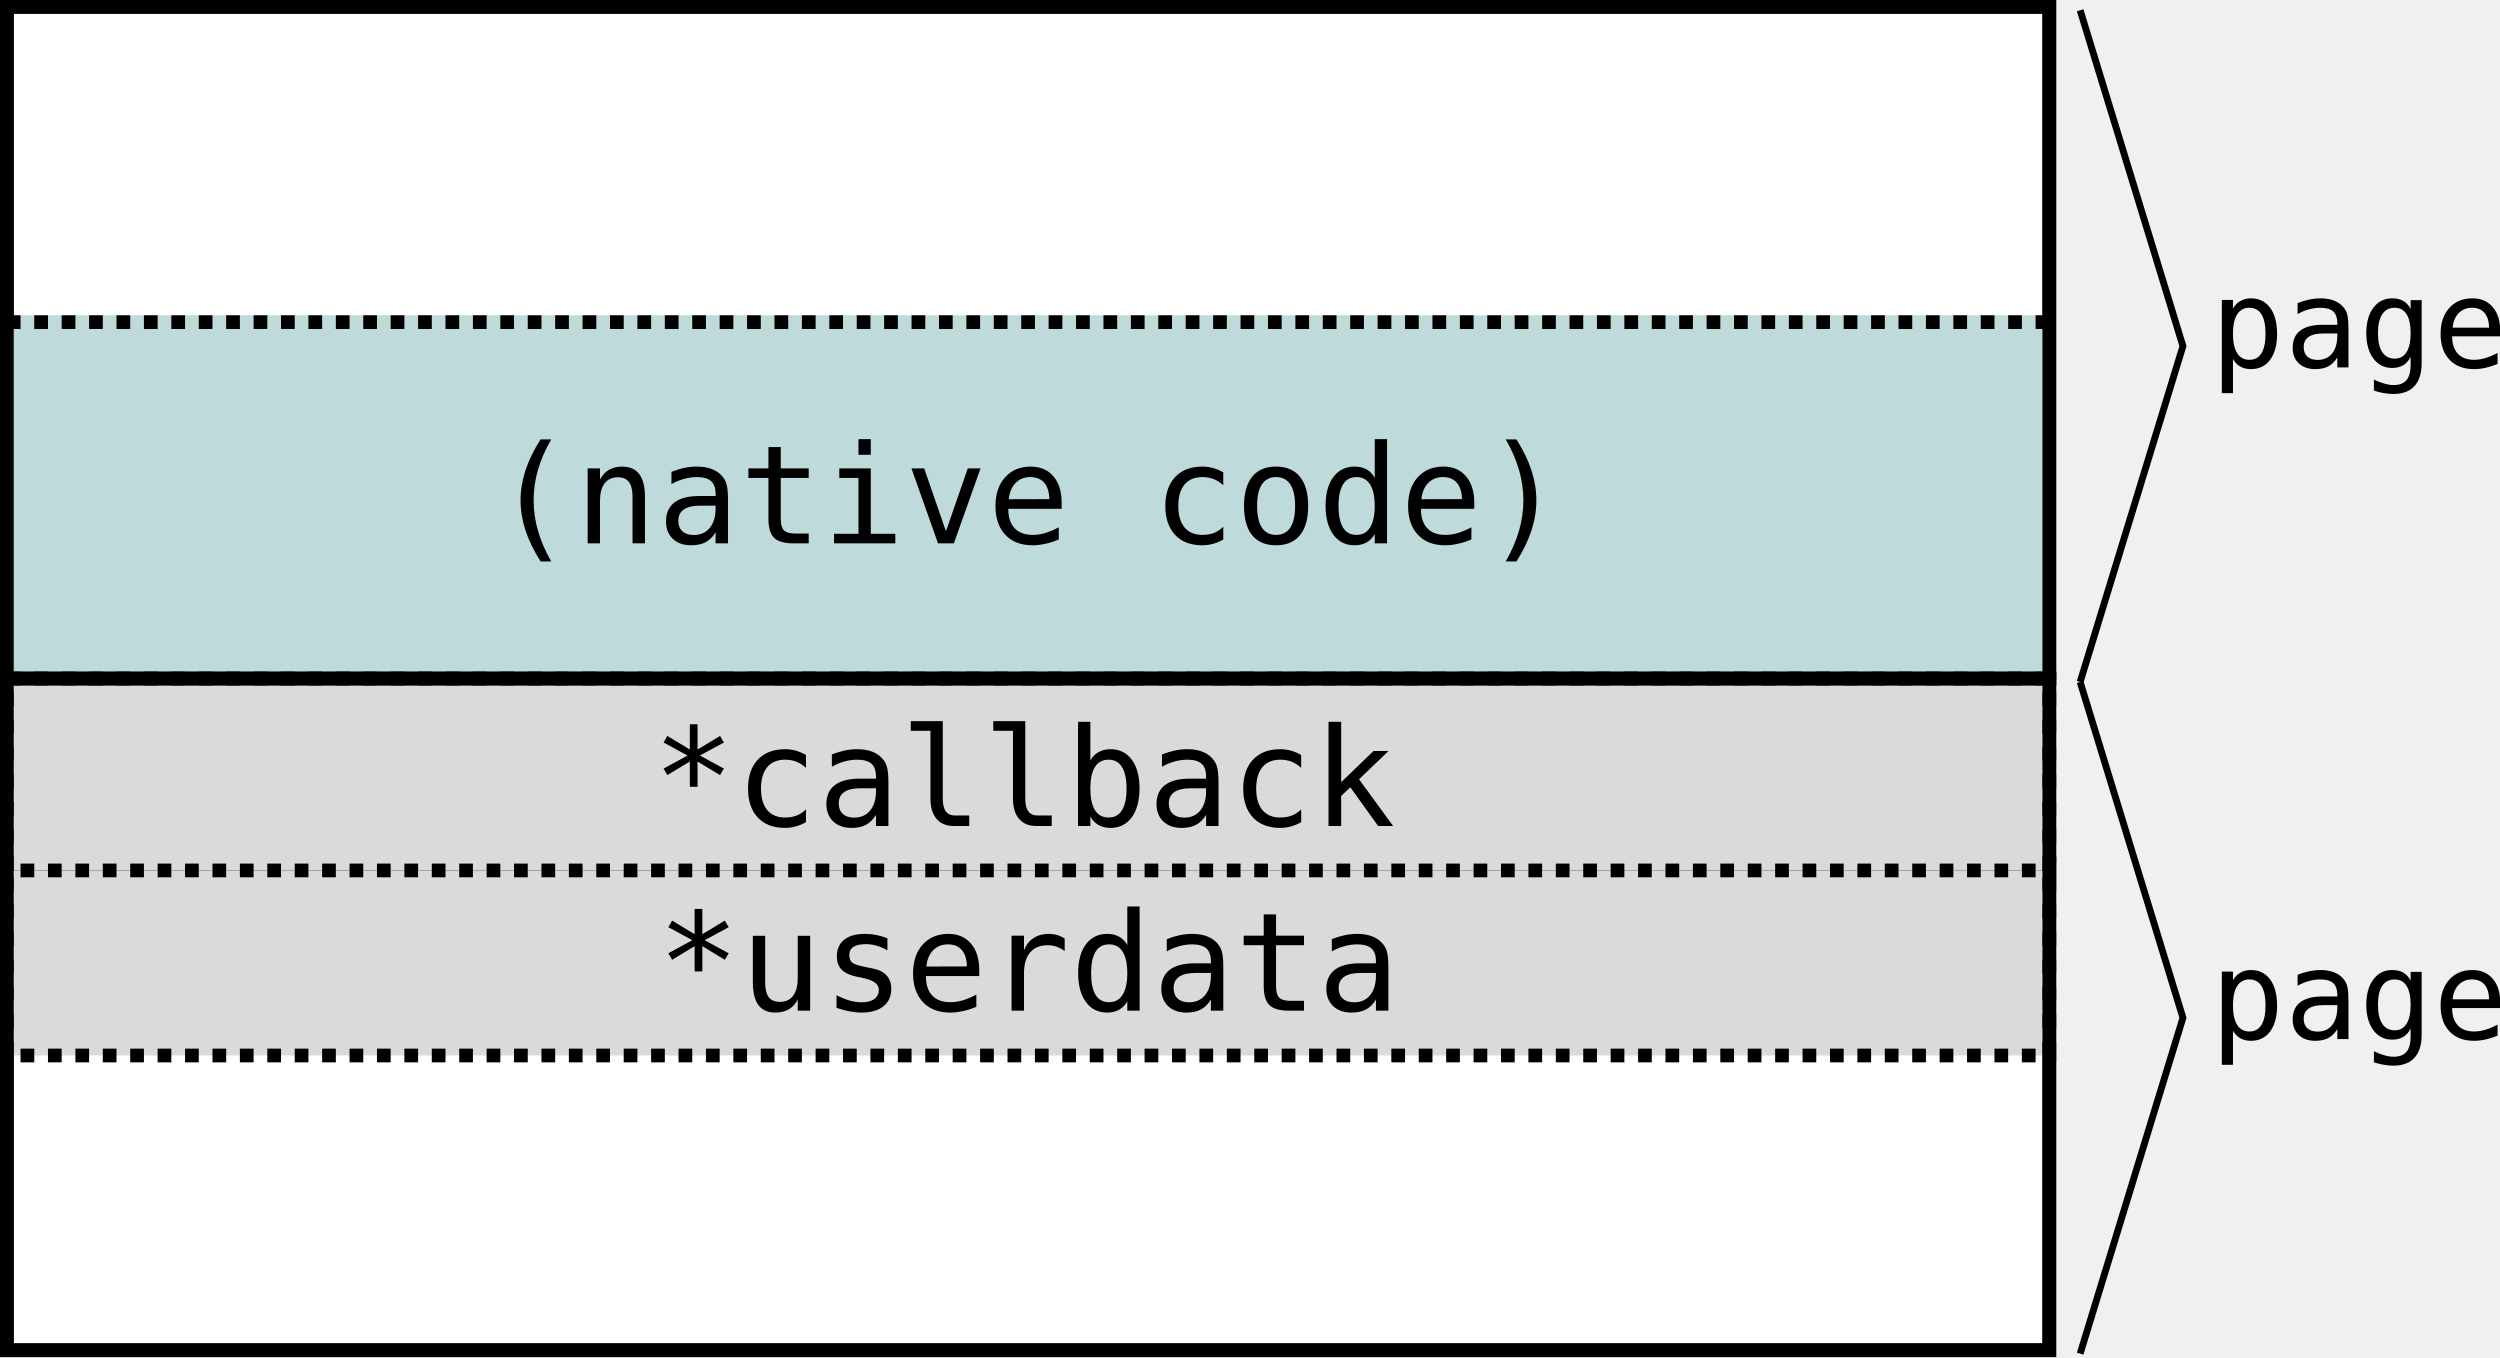
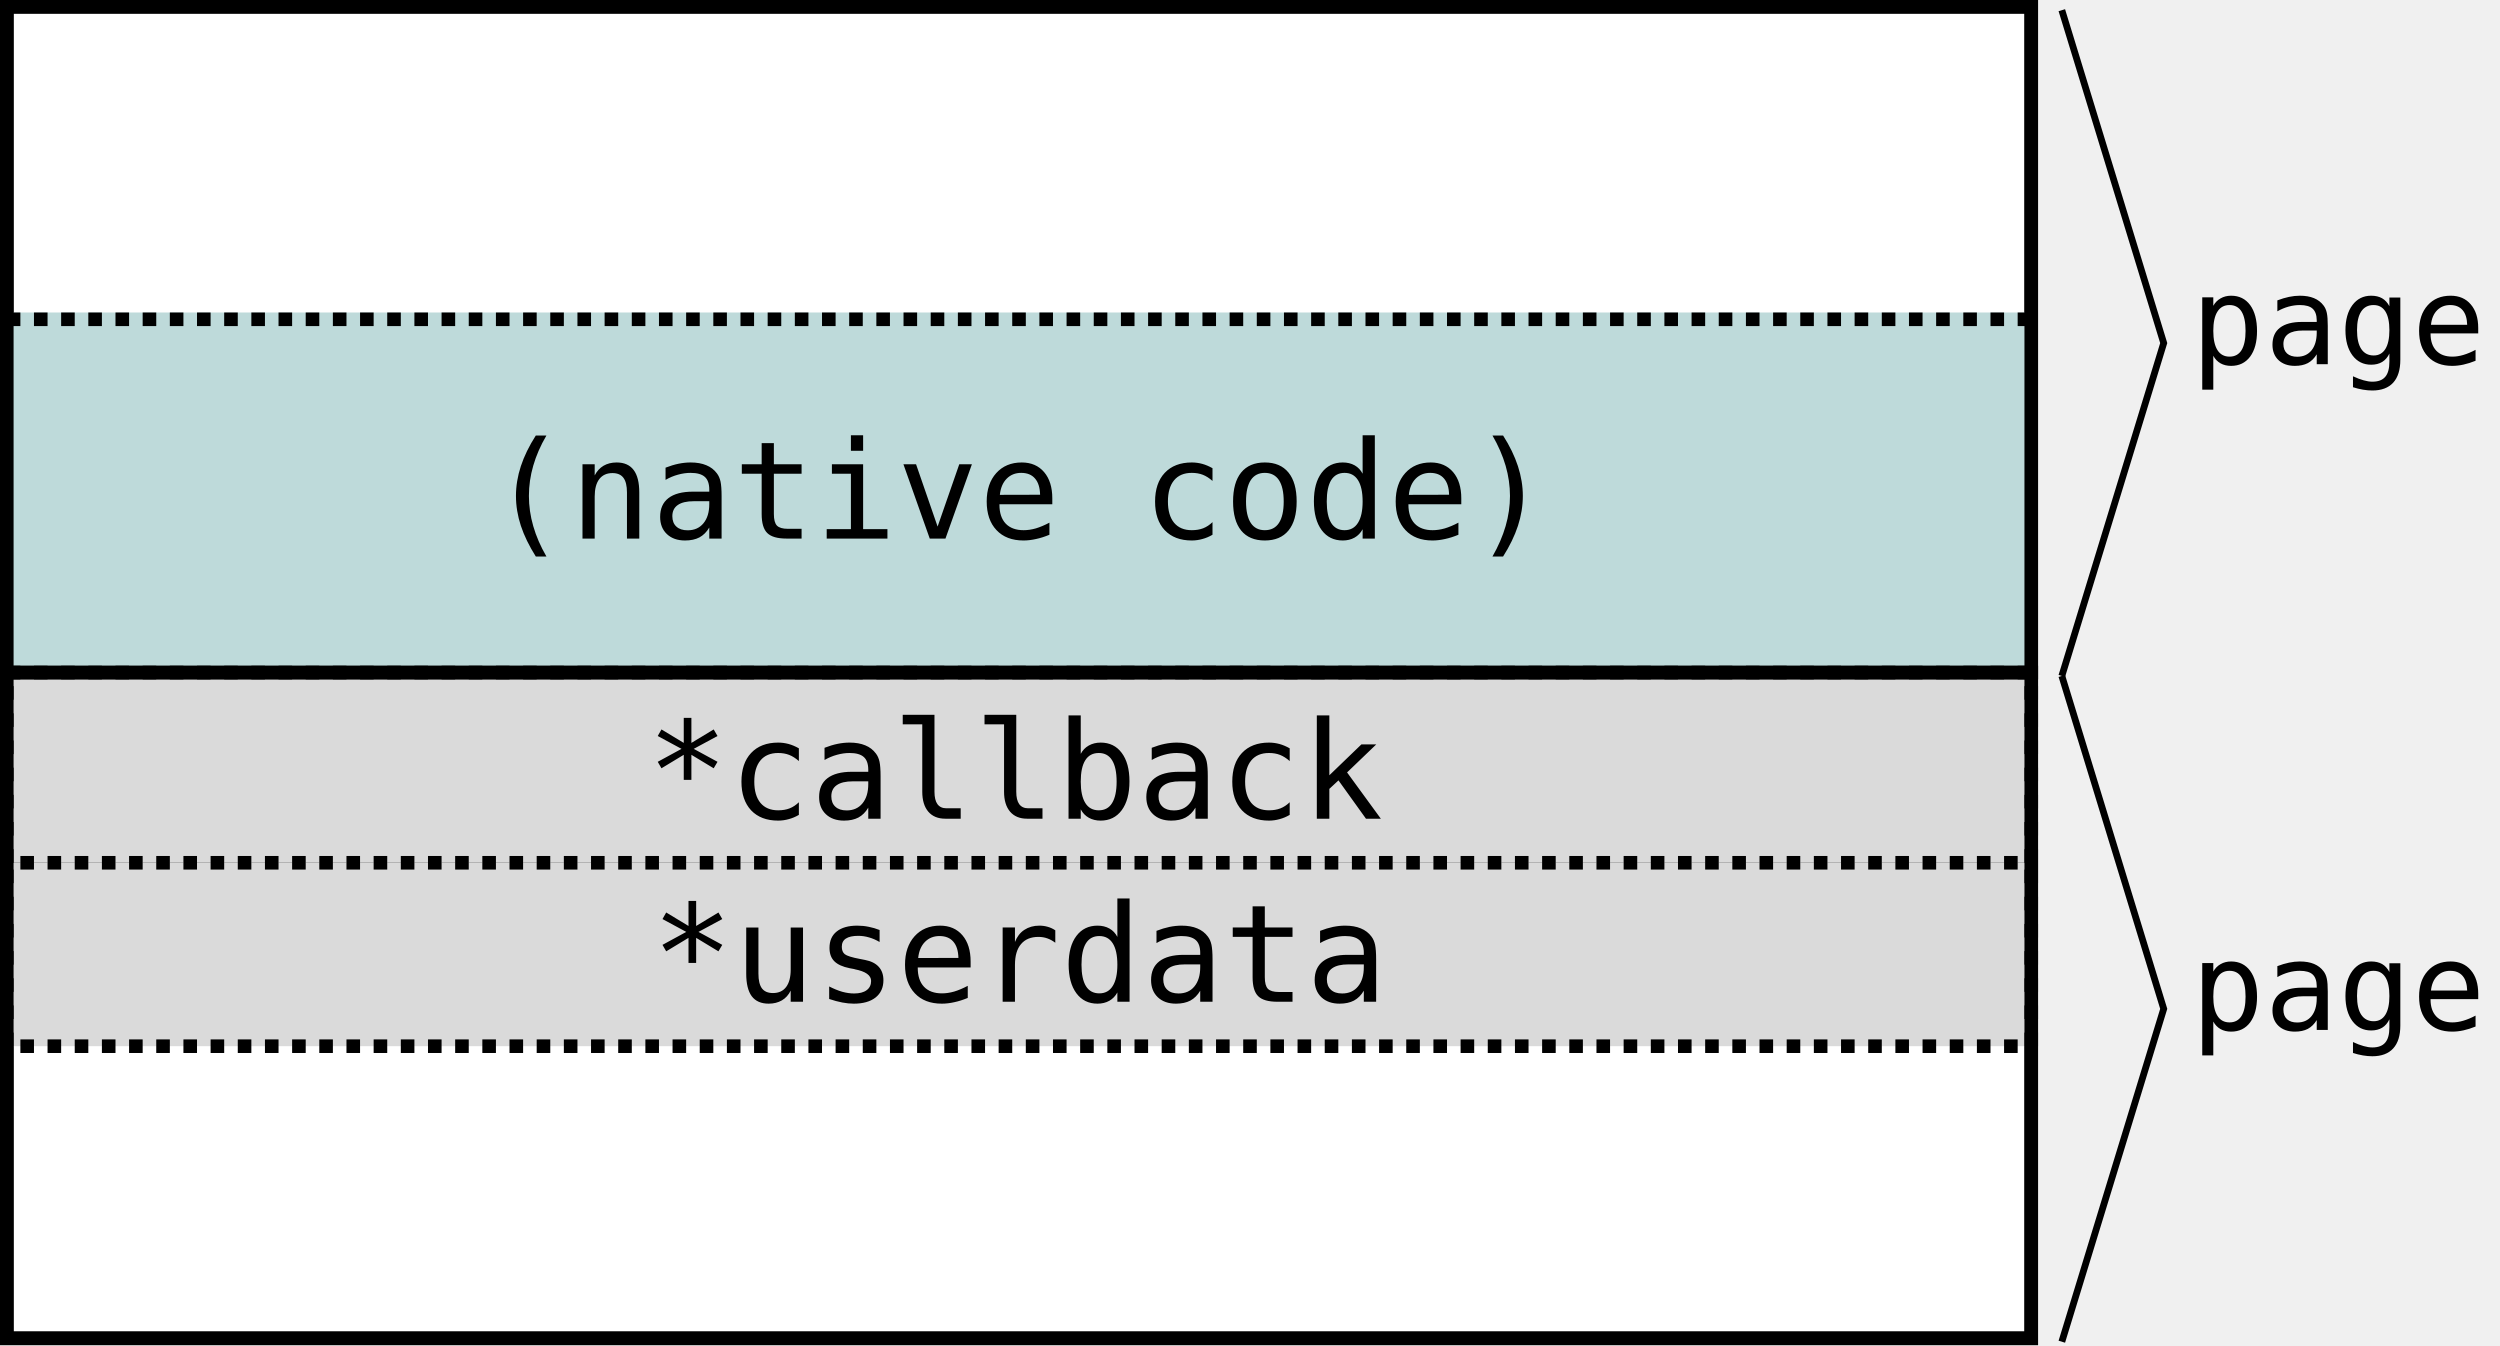
- <svg xmlns="http://www.w3.org/2000/svg" width="364.758" height="198" id="svg2" version="1.1">
+ <svg xmlns="http://www.w3.org/2000/svg" width="368" height="198" id="svg2" version="1.1">
  <defs id="defs4" />
  <g id="layer1" transform="translate(0,-854.3622)">
    <rect style="fill:#ffffff;fill-opacity:1;stroke:#000000;stroke-width:2;stroke-miterlimit:4;stroke-opacity:1;stroke-dasharray:none" id="rect2985" width="298" height="98" x="1" y="953.362" />
    <rect style="fill:#ffffff;fill-opacity:1;stroke:#000000;stroke-width:2;stroke-miterlimit:4;stroke-opacity:1;stroke-dasharray:none" id="rect2985-3" width="298" height="98" x="1" y="855.362" />
    <rect style="fill:#bedada;fill-opacity:1;stroke:none" id="rect3859" width="300" height="54" x="0" y="900.362" />
    <rect style="fill:#dadada;fill-opacity:1;stroke:#000000;stroke-width:2;stroke-miterlimit:4;stroke-opacity:1;stroke-dasharray:2, 2;stroke-dashoffset:0" id="rect3785" width="298" height="28" x="1" y="980.362" />
    <text xml:space="preserve" style="font-size:20px;font-style:normal;font-weight:normal;line-height:125%;letter-spacing:0px;word-spacing:0px;fill:#000000;fill-opacity:1;stroke:none;font-family:monospace;-inkscape-font-specification:monospace" x="95.894" y="1001.818" id="text3777">
      <tspan id="tspan3779" x="95.894" y="1001.818">*userdata</tspan>
    </text>
    <rect style="fill:#dadada;fill-opacity:1;stroke:#000000;stroke-width:2;stroke-miterlimit:4;stroke-opacity:1;stroke-dasharray:2, 2;stroke-dashoffset:0" id="rect3785-0" width="298" height="28" x="1" y="953.362" />
    <rect style="fill:none;stroke:#000000;stroke-width:2;stroke-miterlimit:4;stroke-opacity:1;stroke-dasharray:none" id="rect2985-5" width="298" height="98" x="1" y="953.362" />
    <text xml:space="preserve" style="font-size:20px;font-style:normal;font-variant:normal;font-weight:normal;font-stretch:normal;line-height:125%;letter-spacing:0px;word-spacing:0px;fill:#000000;fill-opacity:1;stroke:none;font-family:Monospace;-inkscape-font-specification:Monospace" x="95.195" y="974.872" id="text3781">
      <tspan id="tspan3783" x="95.195" y="974.872">*callback</tspan>
    </text>
    <path style="fill:none;stroke:#000000;stroke-width:2;stroke-linecap:butt;stroke-linejoin:miter;stroke-miterlimit:4;stroke-opacity:1;stroke-dasharray:2, 2;stroke-dashoffset:0" d="m 1,901.362 298.571,0" id="path3857" />
    <rect style="fill:none;stroke:#000000;stroke-width:2;stroke-miterlimit:4;stroke-opacity:1;stroke-dasharray:none" id="rect2985-3-6" width="298" height="98" x="1" y="855.362" />
    <text xml:space="preserve" style="font-size:20px;font-style:normal;font-variant:normal;font-weight:normal;font-stretch:normal;line-height:125%;letter-spacing:0px;word-spacing:0px;fill:#000000;fill-opacity:1;stroke:none;font-family:Monospace;-inkscape-font-specification:Monospace" x="71.792" y="933.641" id="text3781-4">
      <tspan id="tspan3783-0" x="71.792" y="933.641">(native code)</tspan>
    </text>
    <path style="fill:none;stroke:#000000;stroke-width:1px;stroke-linecap:butt;stroke-linejoin:miter;stroke-opacity:1" d="m 303.5,855.862 15,49 -15,49" id="path3904" />
    <path style="fill:none;stroke:#000000;stroke-width:1px;stroke-linecap:butt;stroke-linejoin:miter;stroke-opacity:1" d="m 303.5,953.862 15,49 -15,49" id="path3904-0" />
    <text xml:space="preserve" style="font-size:18px;font-style:normal;font-variant:normal;font-weight:normal;font-stretch:normal;line-height:125%;letter-spacing:0px;word-spacing:0px;fill:#000000;fill-opacity:1;stroke:none;font-family:Monospace;-inkscape-font-specification:Monospace" x="322.5" y="907.969" id="text3924">
      <tspan id="tspan3926" x="322.5" y="907.969">page</tspan>
    </text>
    <text xml:space="preserve" style="font-size:18px;font-style:normal;font-variant:normal;font-weight:normal;font-stretch:normal;line-height:125%;letter-spacing:0px;word-spacing:0px;fill:#000000;fill-opacity:1;stroke:none;font-family:Monospace;-inkscape-font-specification:Monospace" x="322.5" y="1005.969" id="text3924-4">
      <tspan id="tspan3926-6" x="322.5" y="1005.969">page</tspan>
    </text>
  </g>
</svg>
